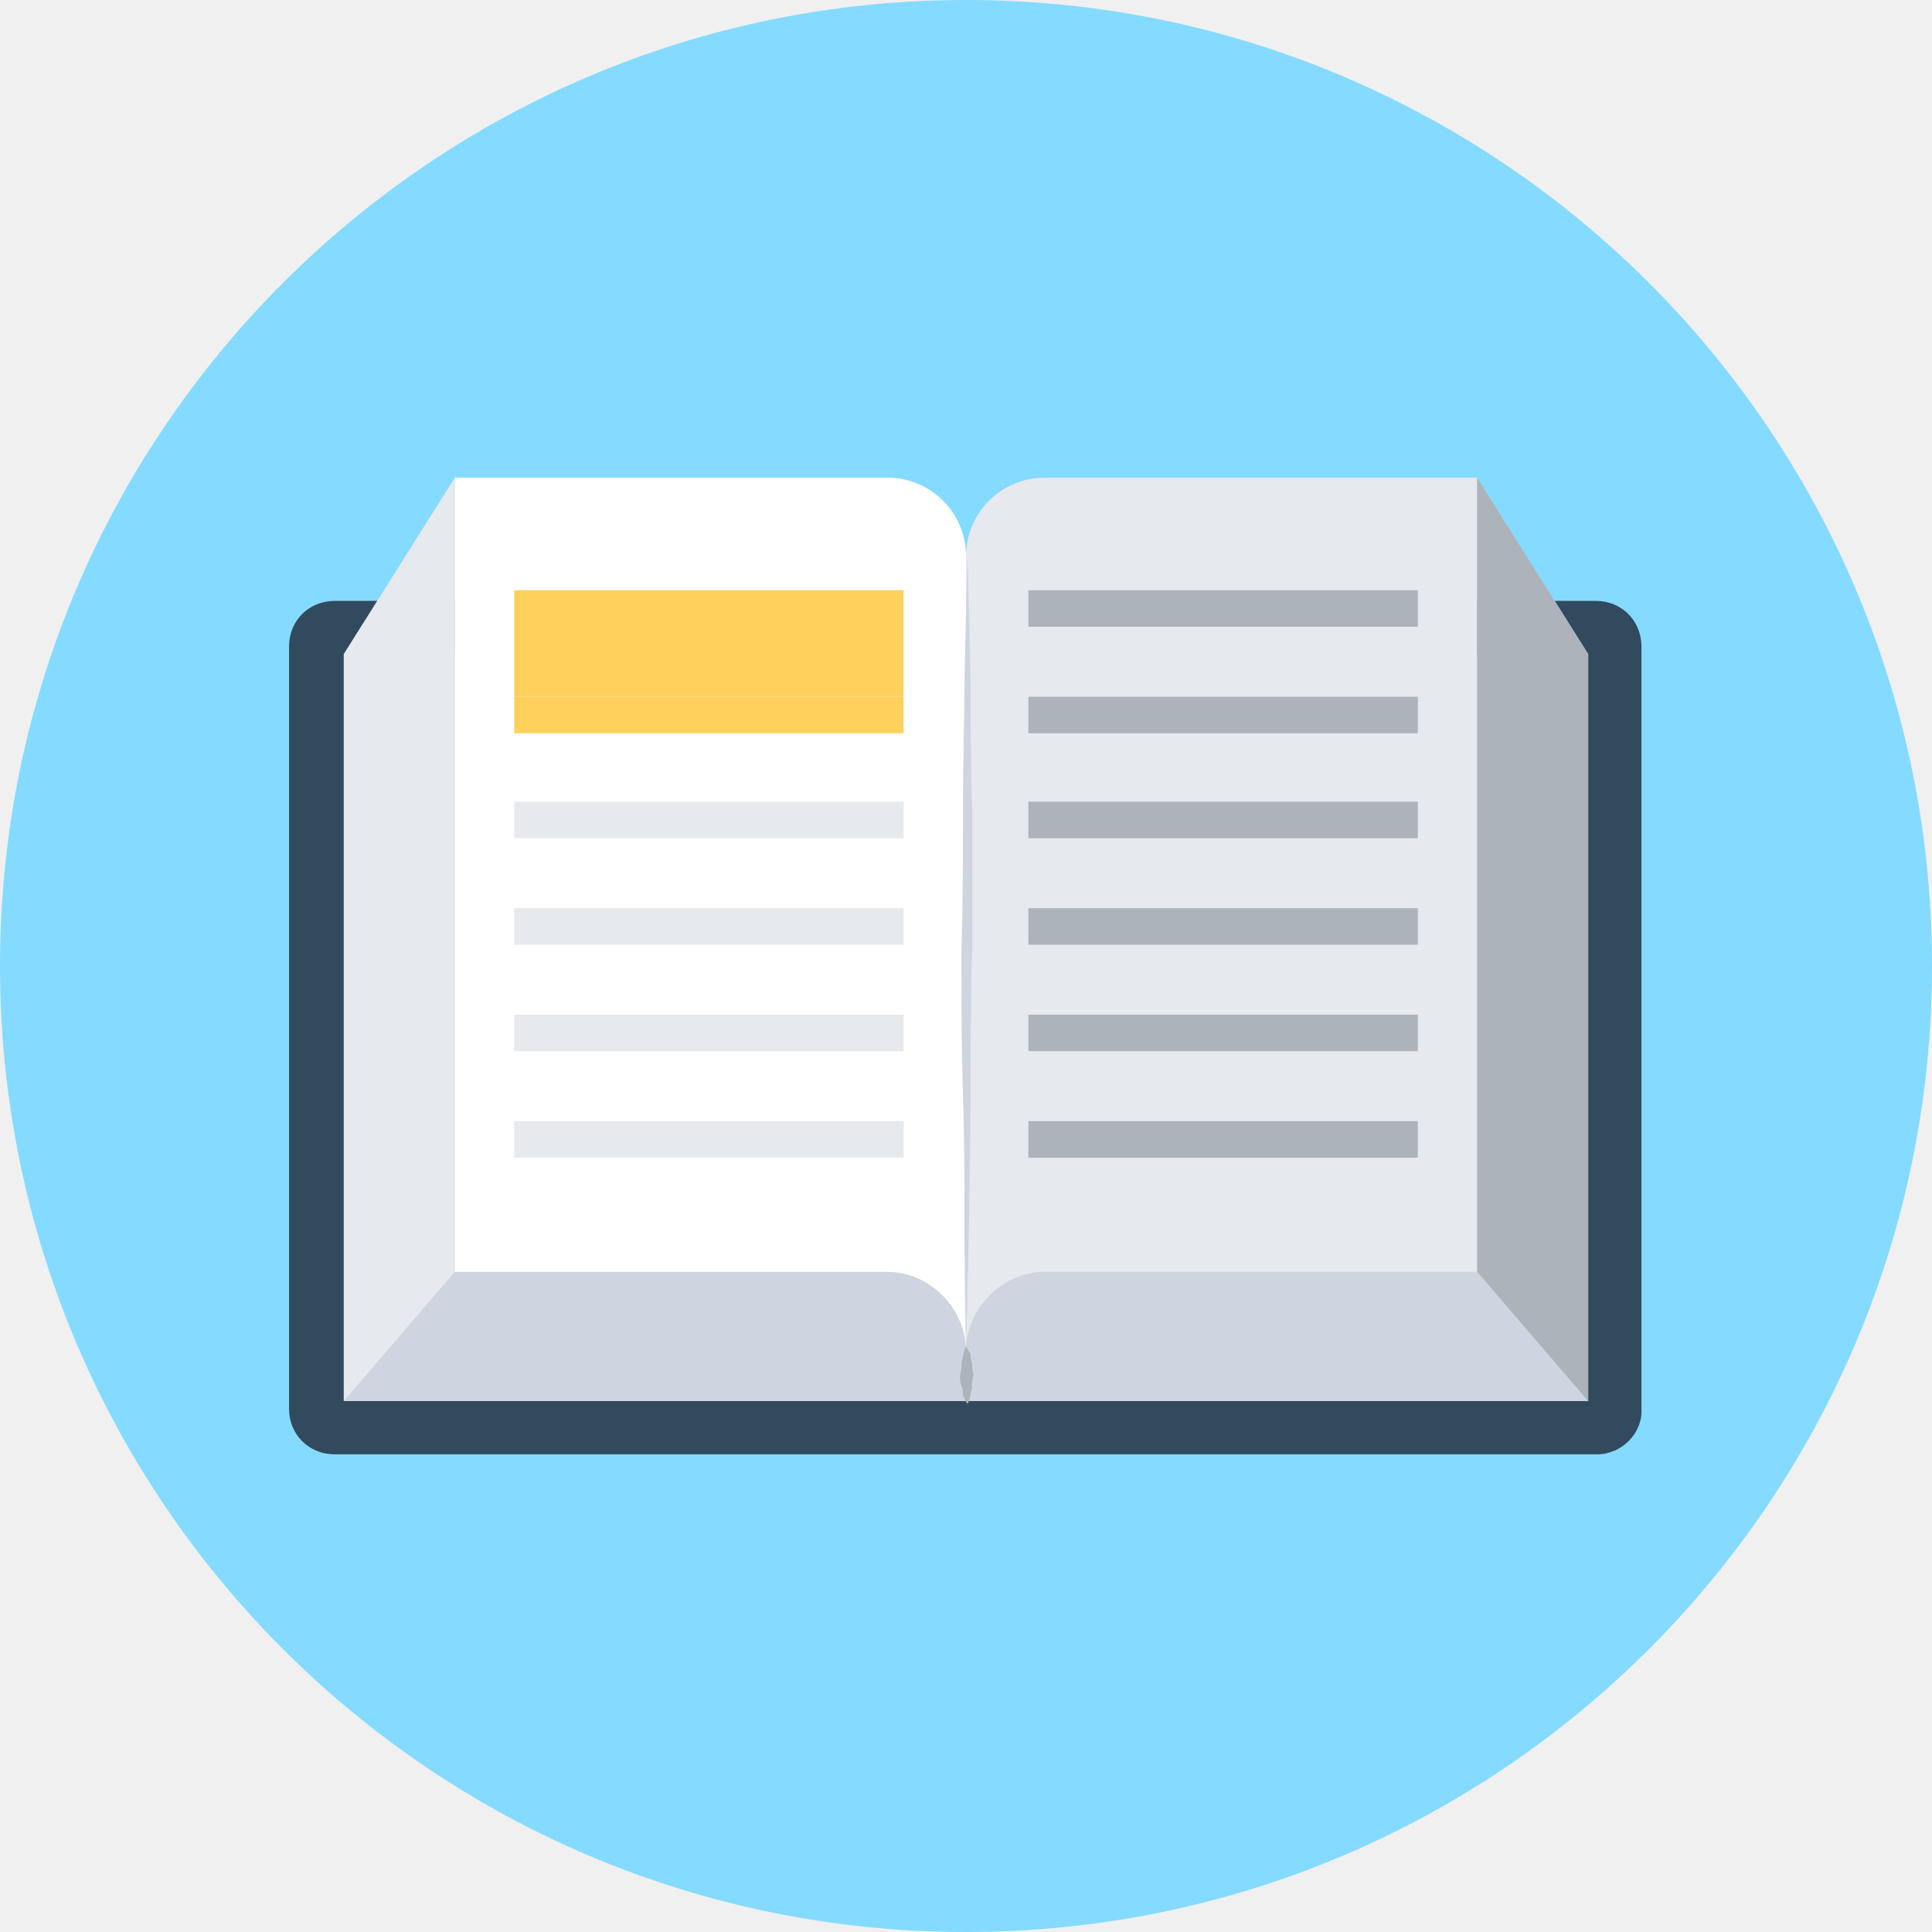
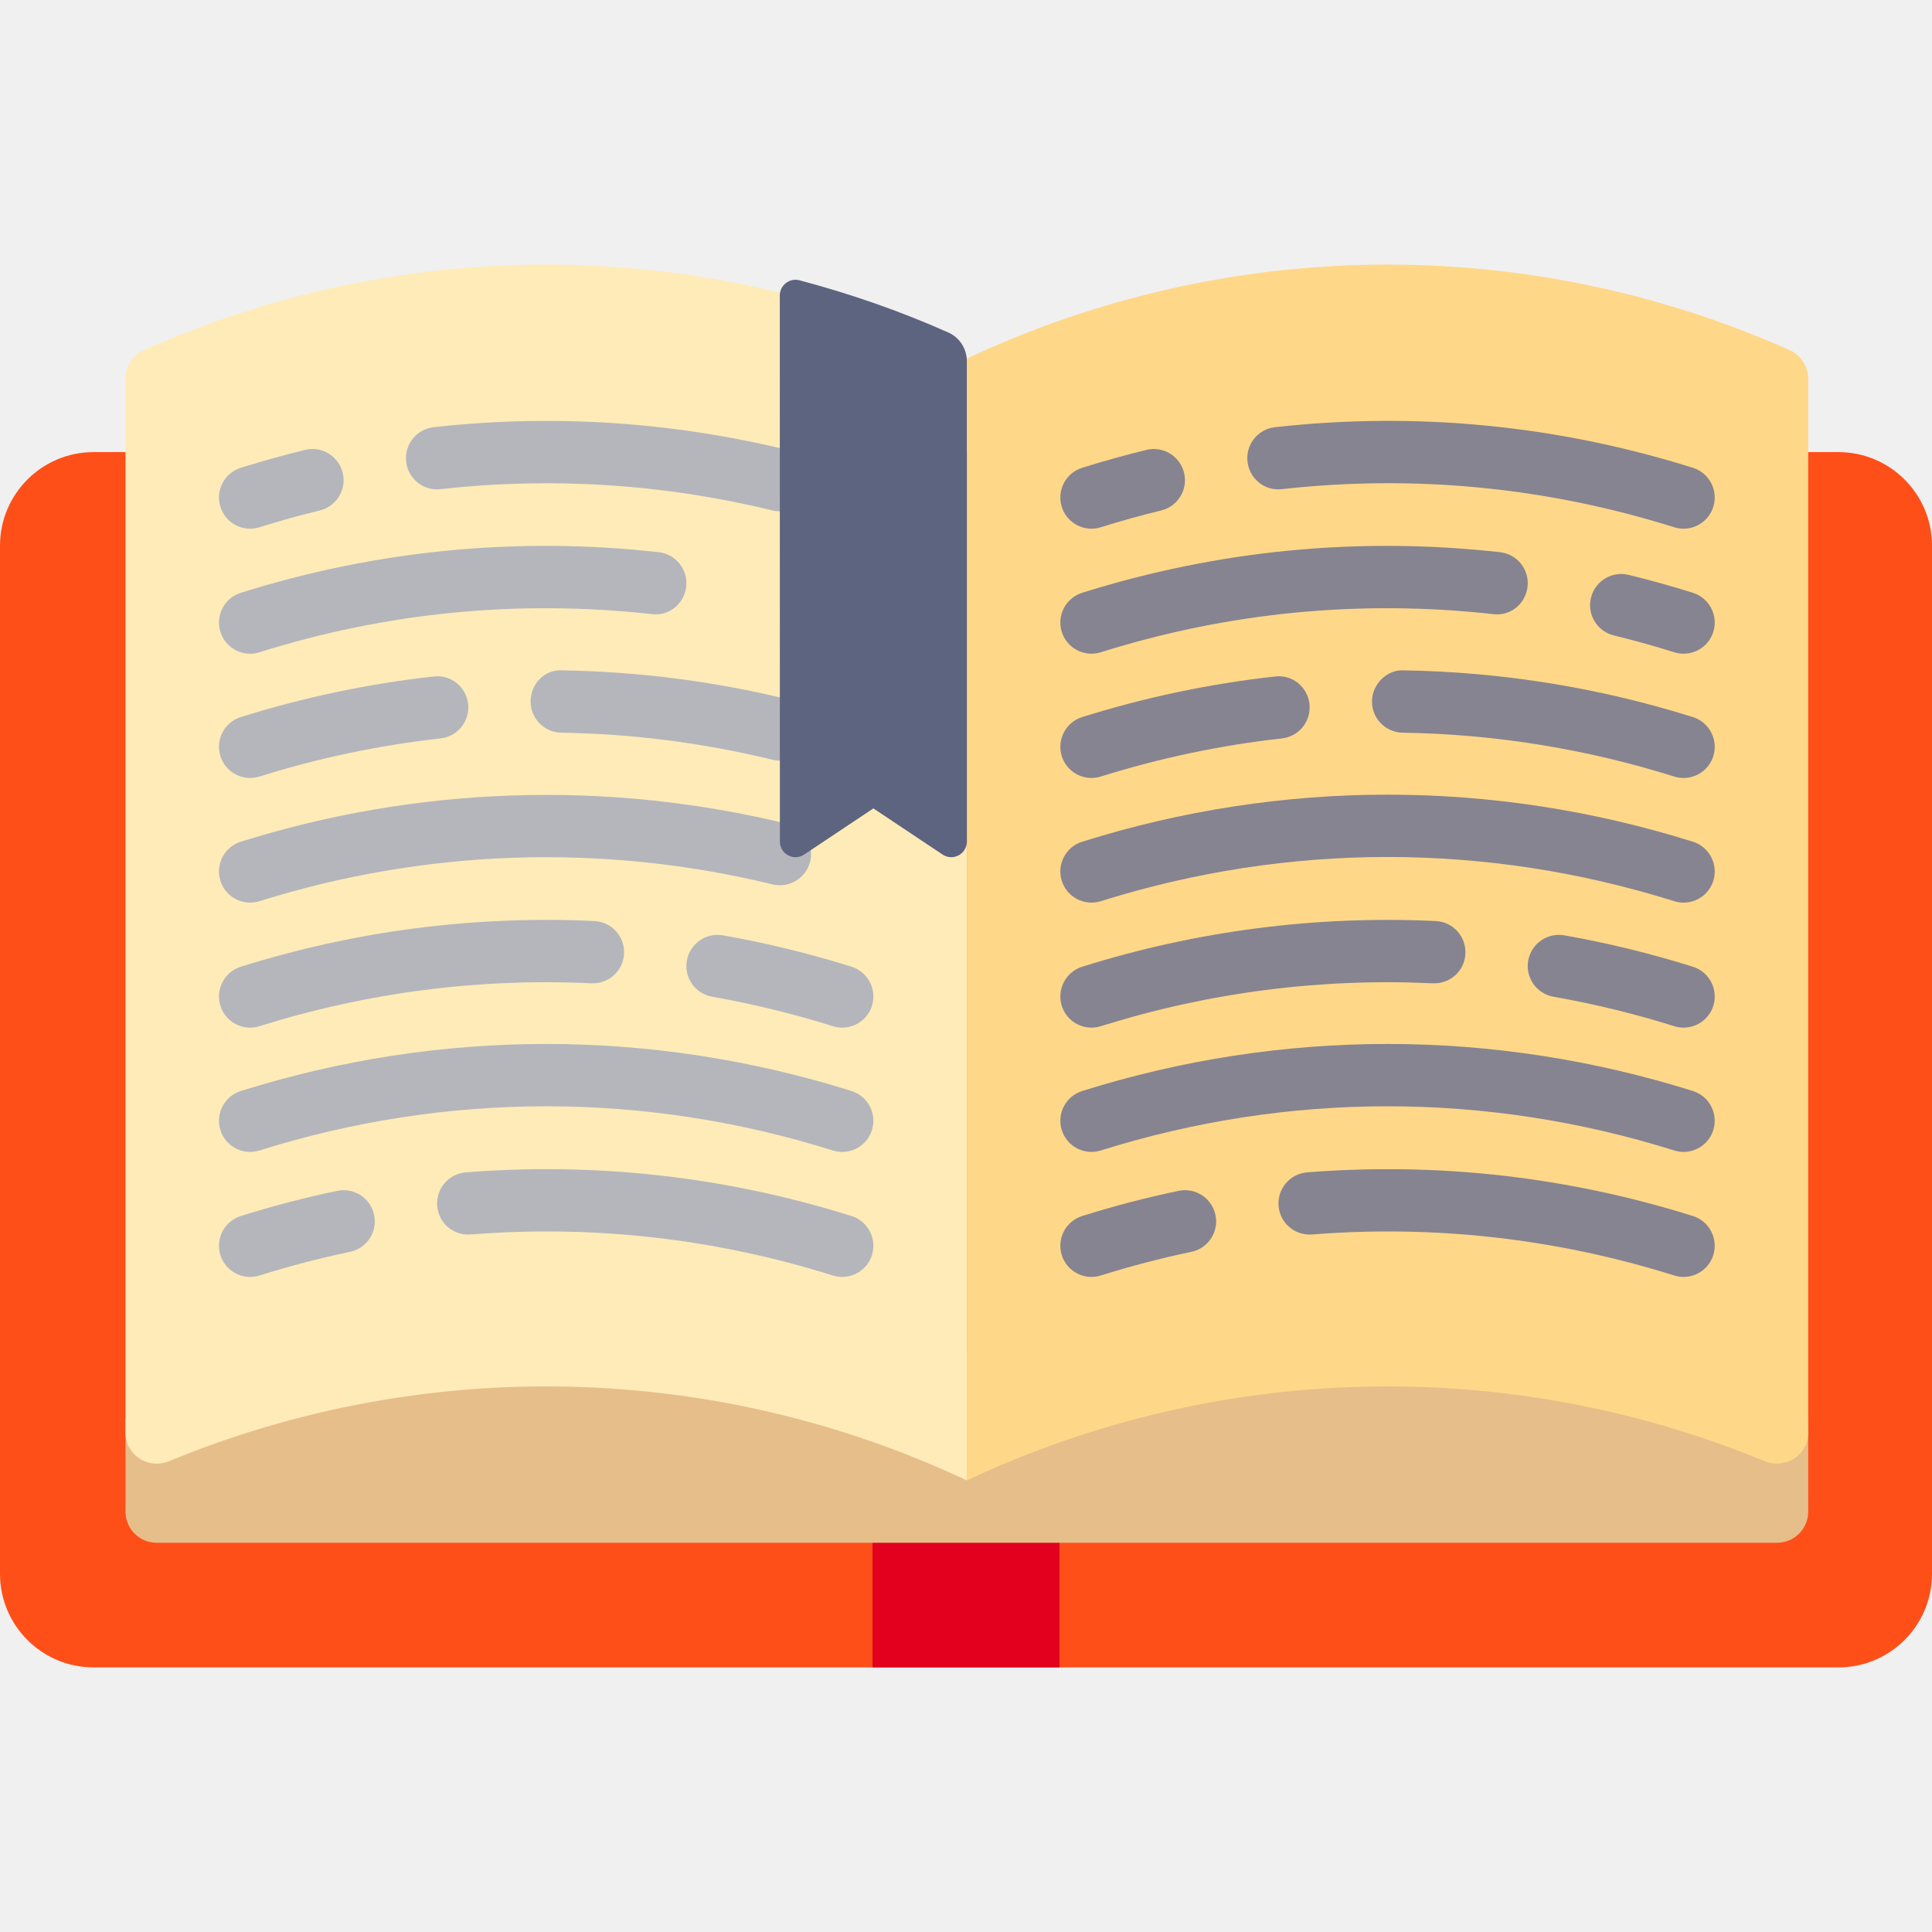
- <svg xmlns="http://www.w3.org/2000/svg" version="1.1" id="Layer_1" x="0px" y="0px" viewBox="0 0 508 508" style="enable-background:new 0 0 508 508;" xml:space="preserve">
-   <circle style="fill:#84DBFF;" cx="254" cy="254" r="254" />
-   <path style="fill:#324A5E;" d="M420,382.4H88c-6.8,0-12-5.2-12-12V170c0-6.8,5.2-12,12-12h331.6c6.8,0,12,5.2,12,12v200.4  C432,376.8,426.4,382.4,420,382.4z" />
-   <polygon style="fill:#CED5E0;" points="417.6,172 417.6,368.4 90.4,368.4 90.4,172 119.6,125.6 119.6,172 388.4,172 388.4,125.6 " />
-   <path style="fill:#E6E9EE;" d="M388.4,125.6v208.8H274.8c-10.8,0-20,8.8-20.8,19.6l0,0c-0.8-10.8-9.6-19.6-20.8-19.6H119.6V125.6  h113.6c11.6,0,20.8,9.2,20.8,20.8c0-11.6,9.2-20.8,20.8-20.8C274.8,125.6,388.4,125.6,388.4,125.6z" />
-   <path style="fill:#FFFFFF;" d="M254,145.6c0,0.4,0,0.4,0,0.8c0-11.6-9.2-20.8-20.8-20.8H119.6v208.8h113.6c10.8,0,20,8.8,20.8,19.6  l0,0l0,0V145.6z" />
+ <svg xmlns="http://www.w3.org/2000/svg" version="1.1" id="Layer_1" x="0px" y="0px" viewBox="0 0 496 496" style="enable-background:new 0 0 496 496;" xml:space="preserve">
  <g>
-     <rect x="135.2" y="155.2" style="fill:#FFD05B;" width="102.4" height="28" />
-     <rect x="135.2" y="183.2" style="fill:#FFD05B;" width="102.4" height="9.6" />
+     <g>
+       <path style="fill:#FF4F19;" d="M472,116.07H24c-13.234,0-24,10.766-24,24v264c0,13.234,10.766,24,24,24h448    c13.234,0,24-10.766,24-24v-264C496,126.836,485.234,116.07,472,116.07z" />
+     </g>
+     <g>
+       <rect x="224" y="388.07" style="fill:#E3001E;" width="48" height="40" />
+     </g>
+     <g>
+       <path style="fill:#E6BE8A;" d="M464.219,364.07v24c0,4.418-3.582,8-8,8h-416c-4.418,0-8-3.582-8-8v-24l47.781-24l192,8l160-8    L464.219,364.07z" />
+     </g>
+     <g>
+       <path style="fill:#FFEBB7;" d="M43.443,375.116c65.739-27.139,140.084-25.487,204.776,4.954v-288    C181.394,60.625,104.27,59.9,36.97,89.894c-2.896,1.291-4.751,4.222-4.751,7.393v270.515    C32.219,373.581,38.102,377.321,43.443,375.116z" />
+     </g>
+     <g>
+       <path style="fill:#FFD788;" d="M248.219,380.07c64.692-30.442,139.037-32.093,204.776-4.954    c5.341,2.205,11.224-1.535,11.224-7.314V97.287c0-3.171-1.855-6.102-4.751-7.393c-67.3-29.994-144.425-29.269-211.249,2.176    V380.07z" />
+     </g>
+     <g>
+       <g>
+         <path style="fill:#868491;" d="M280.219,327.824c-3.406,0-6.563-2.188-7.633-5.605c-1.32-4.215,1.023-8.707,5.234-10.031     c8.094-2.543,16.422-4.715,24.758-6.461c4.313-0.906,8.563,1.855,9.469,6.188c0.906,4.324-1.859,8.563-6.188,9.469     c-7.828,1.641-15.648,3.684-23.242,6.07C281.82,327.703,281.008,327.824,280.219,327.824z" />
+       </g>
+     </g>
+     <g>
+       <g>
+         <path style="fill:#868491;" d="M432.219,327.824c-0.789,0-1.602-0.121-2.398-0.371c-30.187-9.48-61.477-13.031-92.969-10.523     c-4.469,0.32-8.258-2.941-8.609-7.344c-0.344-4.406,2.938-8.258,7.344-8.609c33.609-2.641,66.891,1.117,99.031,11.211     c4.211,1.324,6.555,5.816,5.234,10.031C438.781,325.637,435.625,327.824,432.219,327.824z" />
+       </g>
+     </g>
+     <g>
+       <g>
+         <path style="fill:#868491;" d="M432.219,295.73c-0.789,0-1.602-0.121-2.398-0.371c-48.156-15.125-99.047-15.125-147.203,0     c-4.234,1.324-8.719-1.023-10.031-5.234c-1.32-4.215,1.023-8.707,5.234-10.031c51.297-16.109,105.5-16.109,156.797,0     c4.211,1.324,6.555,5.816,5.234,10.031C438.781,293.543,435.625,295.73,432.219,295.73z" />
+       </g>
+     </g>
+     <g>
+       <g>
+         <path style="fill:#868491;" d="M280.219,263.824c-3.406,0-6.563-2.188-7.633-5.605c-1.32-4.215,1.023-8.707,5.234-10.031     c29.445-9.242,60-13.176,90.781-11.73c4.406,0.211,7.82,3.957,7.609,8.371c-0.203,4.422-3.891,7.797-8.375,7.613     c-28.883-1.363-57.578,2.332-85.219,11.012C281.82,263.703,281.008,263.824,280.219,263.824z" />
+       </g>
+     </g>
+     <g>
+       <g>
+         <path style="fill:#868491;" d="M432.219,263.824c-0.789,0-1.602-0.121-2.398-0.371c-10.109-3.176-20.539-5.723-31-7.566     c-4.352-0.77-7.258-4.918-6.484-9.27c0.766-4.348,4.922-7.258,9.266-6.488c11.141,1.965,22.242,4.676,33.016,8.059     c4.211,1.324,6.555,5.816,5.234,10.031C438.781,261.637,435.625,263.824,432.219,263.824z" />
+       </g>
+     </g>
+     <g>
+       <g>
+         <path style="fill:#868491;" d="M432.219,231.73c-0.789,0-1.602-0.121-2.398-0.371c-48.156-15.125-99.047-15.125-147.203,0     c-4.234,1.316-8.719-1.027-10.031-5.234c-1.32-4.215,1.023-8.707,5.234-10.031c51.297-16.109,105.5-16.109,156.797,0     c4.211,1.324,6.555,5.816,5.234,10.031C438.781,229.543,435.625,231.73,432.219,231.73z" />
+       </g>
+     </g>
+     <g>
+       <g>
+         <path style="fill:#868491;" d="M280.219,199.731c-3.406,0-6.563-2.188-7.633-5.605c-1.32-4.215,1.023-8.707,5.234-10.031     c16.094-5.055,32.75-8.562,49.523-10.422c4.453-0.535,8.352,2.684,8.836,7.066c0.484,4.391-2.68,8.348-7.07,8.832     c-15.742,1.75-31.391,5.043-46.492,9.789C281.82,199.609,281.008,199.731,280.219,199.731z" />
+       </g>
+     </g>
+     <g>
+       <g>
+         <path style="fill:#868491;" d="M432.219,199.731c-0.789,0-1.602-0.121-2.398-0.371c-22.586-7.098-46.039-10.887-69.719-11.258     c-4.422-0.07-7.945-3.707-7.875-8.125c0.07-4.414,3.93-8.133,8.125-7.875c25.219,0.398,50.211,4.434,74.266,11.992     c4.211,1.324,6.555,5.816,5.234,10.031C438.773,197.543,435.625,199.731,432.219,199.731z" />
+       </g>
+     </g>
+     <g>
+       <g>
+         <path style="fill:#868491;" d="M280.219,167.824c-3.406,0-6.563-2.188-7.633-5.605c-1.32-4.215,1.023-8.707,5.234-10.031     c34.859-10.949,70.937-14.465,107.281-10.422c4.391,0.484,7.555,4.441,7.07,8.832c-0.484,4.387-4.359,7.637-8.836,7.066     c-34.094-3.781-67.992-0.496-100.719,9.789C281.82,167.703,281.008,167.824,280.219,167.824z" />
+       </g>
+     </g>
+     <g>
+       <g>
+         <path style="fill:#868491;" d="M432.219,167.824c-0.789,0-1.602-0.121-2.398-0.371c-5.078-1.598-10.289-3.047-15.5-4.316     c-4.289-1.047-6.922-5.375-5.875-9.668s5.344-6.918,9.672-5.879c5.539,1.352,11.086,2.898,16.5,4.598     c4.211,1.324,6.555,5.816,5.234,10.031C438.781,165.637,435.625,167.824,432.219,167.824z" />
+       </g>
+     </g>
+     <g>
+       <g>
+         <path style="fill:#868491;" d="M280.219,135.731c-3.406,0-6.563-2.191-7.633-5.609c-1.32-4.219,1.023-8.707,5.242-10.027     c5.5-1.727,11.047-3.27,16.492-4.594c4.266-1.051,8.617,1.59,9.664,5.883c1.047,4.293-1.594,8.621-5.883,9.664     c-5.109,1.242-10.32,2.691-15.492,4.312C281.812,135.609,281.008,135.731,280.219,135.731z" />
+       </g>
+     </g>
+     <g>
+       <g>
+         <path style="fill:#868491;" d="M432.219,135.731c-0.789,0-1.602-0.121-2.398-0.371c-32.734-10.285-66.617-13.566-100.719-9.789     c-4.422,0.539-8.352-2.684-8.836-7.066c-0.484-4.391,2.68-8.348,7.07-8.832c36.328-4.043,72.414-0.527,107.281,10.422     c4.211,1.324,6.555,5.816,5.234,10.031C438.781,133.543,435.625,135.731,432.219,135.731z" />
+       </g>
+     </g>
+     <g>
+       <g>
+         <path style="fill:#B4B6BC;" d="M64.219,327.824c-3.406,0-6.562-2.188-7.633-5.605c-1.32-4.215,1.023-8.707,5.234-10.031     c8.094-2.543,16.422-4.715,24.758-6.461c4.32-0.906,8.563,1.855,9.469,6.188c0.906,4.324-1.859,8.563-6.188,9.469     c-7.828,1.641-15.648,3.684-23.242,6.07C65.82,327.703,65.008,327.824,64.219,327.824z" />
+       </g>
+     </g>
+     <g>
+       <g>
+         <path style="fill:#B4B6BC;" d="M216.219,327.824c-0.789,0-1.602-0.121-2.398-0.371c-30.18-9.48-61.477-13.031-92.969-10.523     c-4.531,0.32-8.258-2.941-8.609-7.344c-0.344-4.406,2.938-8.258,7.344-8.609c33.609-2.641,66.883,1.117,99.031,11.211     c4.211,1.324,6.555,5.816,5.234,10.031C222.781,325.637,219.625,327.824,216.219,327.824z" />
+       </g>
+     </g>
+     <g>
+       <g>
+         <path style="fill:#B4B6BC;" d="M216.219,295.73c-0.789,0-1.602-0.121-2.398-0.371c-48.156-15.125-99.047-15.125-147.203,0     c-4.25,1.324-8.719-1.023-10.031-5.234c-1.32-4.215,1.023-8.707,5.234-10.031c51.297-16.109,105.5-16.109,156.797,0     c4.211,1.324,6.555,5.816,5.234,10.031C222.781,293.543,219.625,295.73,216.219,295.73z" />
+       </g>
+     </g>
+     <g>
+       <g>
+         <path style="fill:#B4B6BC;" d="M64.219,263.824c-3.406,0-6.562-2.188-7.633-5.605c-1.32-4.215,1.023-8.707,5.234-10.031     c29.445-9.242,60.023-13.176,90.781-11.73c4.406,0.211,7.82,3.957,7.609,8.371c-0.211,4.422-3.938,7.797-8.375,7.613     c-28.891-1.363-57.578,2.332-85.219,11.012C65.82,263.703,65.008,263.824,64.219,263.824z" />
+       </g>
+     </g>
+     <g>
+       <g>
+         <path style="fill:#B4B6BC;" d="M216.219,263.824c-0.789,0-1.602-0.121-2.398-0.371c-10.109-3.176-20.539-5.723-31-7.566     c-4.352-0.77-7.258-4.918-6.484-9.27c0.758-4.348,4.93-7.258,9.266-6.488c11.141,1.965,22.242,4.676,33.016,8.059     c4.211,1.324,6.555,5.816,5.234,10.031C222.781,261.637,219.625,263.824,216.219,263.824z" />
+       </g>
+     </g>
+     <g>
+       <g>
+         <path style="fill:#B4B6BC;" d="M64.219,231.73c-3.406,0-6.562-2.188-7.633-5.605c-1.32-4.215,1.023-8.707,5.234-10.031     c45.477-14.277,94-15.867,140.289-4.594c4.297,1.047,6.93,5.375,5.883,9.668c-1.047,4.289-5.398,6.902-9.664,5.879     c-43.469-10.598-89.016-9.094-131.711,4.313C65.82,231.609,65.008,231.73,64.219,231.73z" />
+       </g>
+     </g>
+     <g>
+       <g>
+         <path style="fill:#B4B6BC;" d="M64.219,199.731c-3.406,0-6.562-2.188-7.633-5.605c-1.32-4.215,1.023-8.707,5.234-10.031     c16.094-5.055,32.75-8.562,49.523-10.422c4.414-0.535,8.352,2.684,8.836,7.066c0.484,4.391-2.68,8.348-7.07,8.832     c-15.742,1.75-31.391,5.043-46.492,9.789C65.82,199.609,65.008,199.731,64.219,199.731z" />
+       </g>
+     </g>
+     <g>
+       <g>
+         <path style="fill:#B4B6BC;" d="M200.227,195.273c-0.625,0-1.266-0.074-1.898-0.227c-17.734-4.32-35.984-6.66-54.227-6.945     c-4.422-0.07-7.945-3.707-7.875-8.125c0.07-4.414,3.523-8.133,8.125-7.875c19.437,0.309,38.867,2.797,57.758,7.398     c4.297,1.047,6.93,5.375,5.883,9.668C207.101,192.824,203.828,195.273,200.227,195.273z" />
+       </g>
+     </g>
+     <g>
+       <g>
+         <path style="fill:#B4B6BC;" d="M64.219,167.824c-3.406,0-6.562-2.188-7.633-5.605c-1.32-4.215,1.023-8.707,5.234-10.031     c34.867-10.949,70.945-14.465,107.281-10.422c4.391,0.484,7.555,4.441,7.07,8.832c-0.484,4.387-4.391,7.637-8.836,7.066     c-34.094-3.781-67.992-0.496-100.719,9.789C65.82,167.703,65.008,167.824,64.219,167.824z" />
+       </g>
+     </g>
+     <g>
+       <g>
+         <path style="fill:#B4B6BC;" d="M64.219,135.731c-3.406,0-6.562-2.191-7.633-5.609c-1.32-4.219,1.023-8.707,5.242-10.027     c5.5-1.727,11.047-3.27,16.492-4.594c4.258-1.051,8.617,1.59,9.664,5.883c1.047,4.293-1.594,8.621-5.883,9.664     c-5.109,1.242-10.32,2.691-15.492,4.312C65.812,135.609,65.008,135.731,64.219,135.731z" />
+       </g>
+     </g>
+     <g>
+       <g>
+         <path style="fill:#B4B6BC;" d="M200.227,131.27c-0.625,0-1.266-0.074-1.898-0.227c-27.961-6.809-56.633-8.641-85.227-5.473     c-4.391,0.539-8.352-2.676-8.836-7.066c-0.484-4.391,2.68-8.348,7.07-8.832c30.445-3.391,61-1.422,90.773,5.824     c4.297,1.047,6.93,5.375,5.883,9.668C207.101,128.82,203.828,131.27,200.227,131.27z" />
+       </g>
+     </g>
+     <g>
+       <path style="fill:#5D647F;" d="M200.219,216.064c0.001,3.194,3.561,5.1,6.219,3.328l17.781-11.854L242,219.392    c2.658,1.772,6.219-0.133,6.219-3.328V92.734c0-3.16-1.843-6.077-4.731-7.361c-12.457-5.54-25.259-9.983-38.262-13.418    c-2.537-0.67-5.03,1.292-5.029,3.916L200.219,216.064z" />
+     </g>
  </g>
  <g>
-     <rect x="135.2" y="210.8" style="fill:#E6E9EE;" width="102.4" height="9.6" />
-     <rect x="135.2" y="238.8" style="fill:#E6E9EE;" width="102.4" height="9.6" />
-     <rect x="135.2" y="266.8" style="fill:#E6E9EE;" width="102.4" height="9.6" />
-     <rect x="135.2" y="294.8" style="fill:#E6E9EE;" width="102.4" height="9.6" />
-   </g>
+ </g>
  <g>
-     <rect x="270.4" y="155.2" style="fill:#ACB3BA;" width="102.4" height="9.6" />
-     <rect x="270.4" y="183.2" style="fill:#ACB3BA;" width="102.4" height="9.6" />
-     <rect x="270.4" y="210.8" style="fill:#ACB3BA;" width="102.4" height="9.6" />
-     <rect x="270.4" y="238.8" style="fill:#ACB3BA;" width="102.4" height="9.6" />
-     <rect x="270.4" y="266.8" style="fill:#ACB3BA;" width="102.4" height="9.6" />
-     <rect x="270.4" y="294.8" style="fill:#ACB3BA;" width="102.4" height="9.6" />
-   </g>
-   <path style="fill:#CED5E0;" d="M255.6,212c-0.4-12-0.4-23.6-0.4-33.2c-0.4-19.6-0.8-32.4-0.8-32.4s-0.4,12.8-0.8,32.4  c0,9.6-0.4,21.2-0.4,33.2s0,25.2-0.4,38c0,12.8,0,26,0.4,38s0.4,23.6,0.4,33.2c0,19.6,0.4,32.8,0.4,32.8s0.4-12.8,0.8-32.4  c0-9.6,0.4-21.2,0.4-33.2s0-25.2,0.4-38C255.6,237.2,255.6,224.4,255.6,212z" />
-   <polygon style="fill:#E6E9EE;" points="119.6,334.4 90.4,368.4 90.4,172 119.6,125.6 " />
+ </g>
  <g>
-     <polygon style="fill:#ACB3BA;" points="388.4,125.6 417.6,172 417.6,368.4 388.4,334.4  " />
-     <path style="fill:#ACB3BA;" d="M255.6,358.4c-0.4-0.8-0.4-1.6-0.4-2.4c-0.8-1.2-1.2-2-1.2-2s-0.4,0.8-0.8,2.4   c0,0.8-0.4,1.6-0.4,2.4s0,1.6-0.4,2.8c0,0.8,0,1.6,0.4,2.8c0.4,0.8,0.4,1.6,0.4,2.4c0.4,1.2,1.2,2.4,1.2,2.4s0.4-0.8,0.8-2.4   c0-0.8,0.4-1.6,0.4-2.4s0-1.6,0.4-2.8C255.6,360.4,255.6,359.2,255.6,358.4z" />
-   </g>
+ </g>
+   <g>
+ </g>
+   <g>
+ </g>
+   <g>
+ </g>
+   <g>
+ </g>
+   <g>
+ </g>
+   <g>
+ </g>
+   <g>
+ </g>
+   <g>
+ </g>
+   <g>
+ </g>
+   <g>
+ </g>
+   <g>
+ </g>
+   <g>
+ </g>
</svg>
